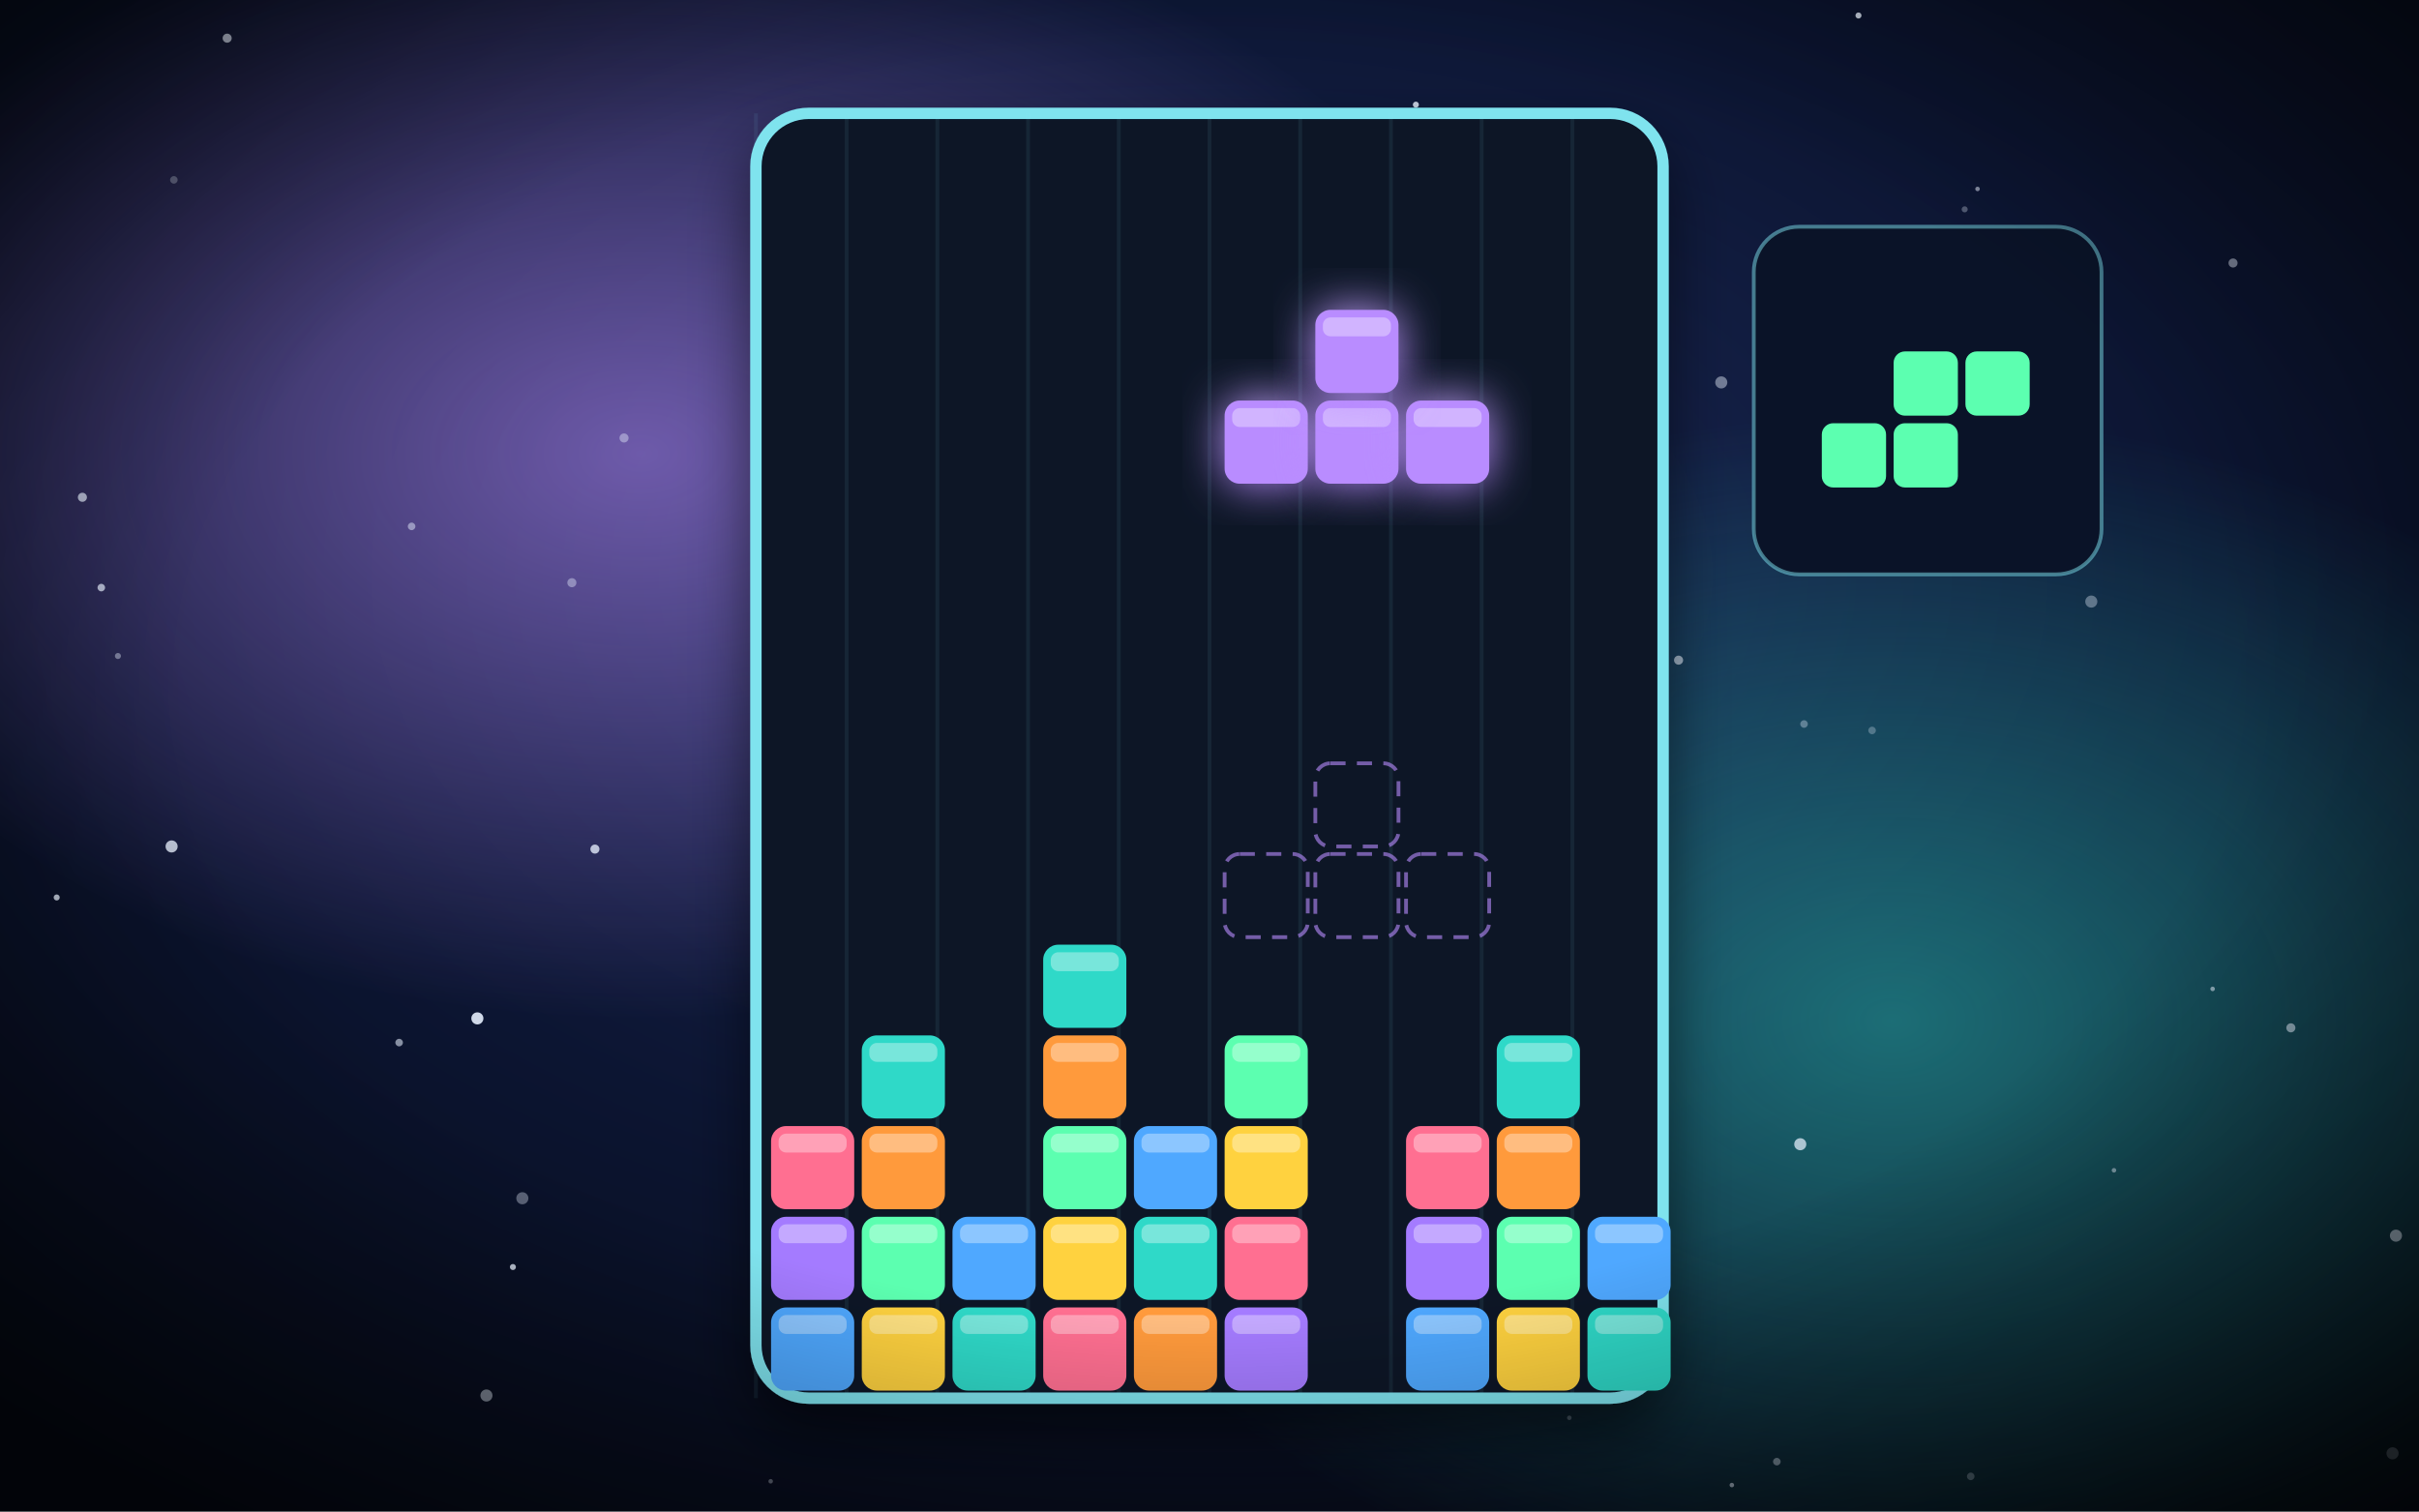
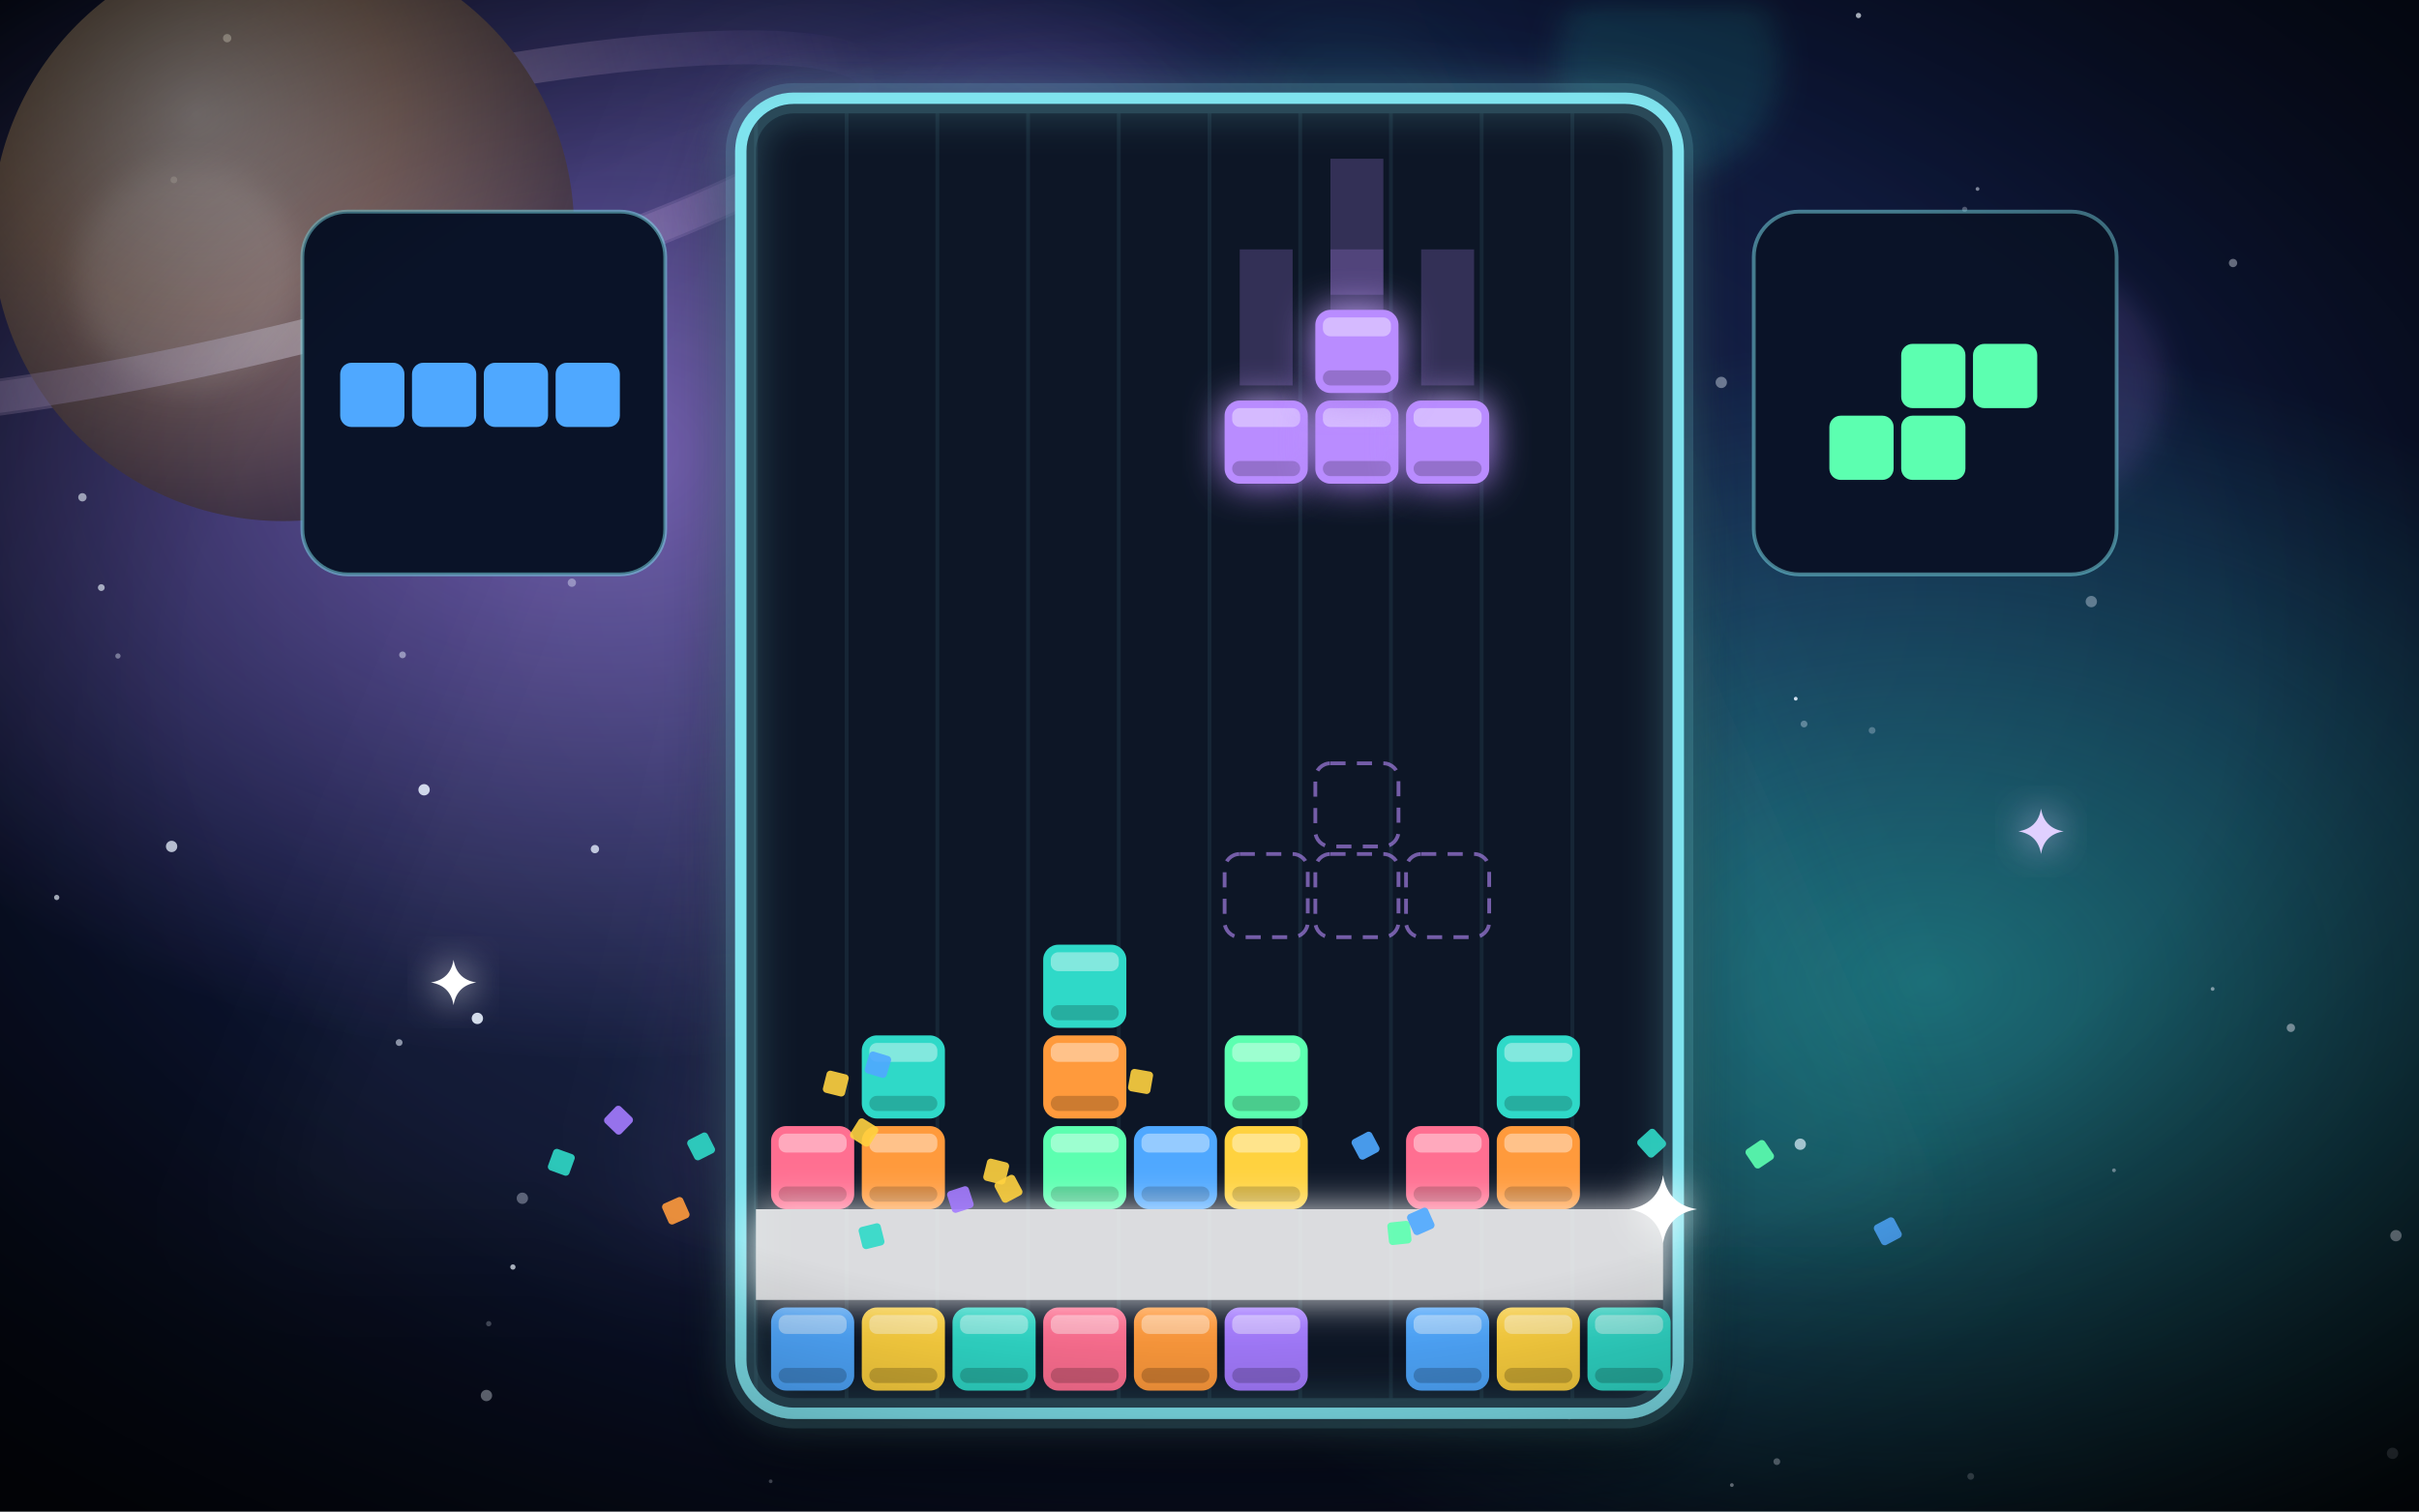
<svg xmlns="http://www.w3.org/2000/svg" viewBox="0 0 640 400">
  <defs>
-     <radialGradient id="bg" cx="50%" cy="38%" r="75%">
-       <stop offset="0" stop-color="#1b2a5a" />
-       <stop offset=".55" stop-color="#0c1532" />
-       <stop offset="1" stop-color="#050913" />
+     <radialGradient id="bg" cx="50%" cy="38%" r="78%">
+       <stop offset="0" stop-color="#1d2c5e" />
+       <stop offset=".55" stop-color="#0c1533" />
+       <stop offset="1" stop-color="#04070f" />
    </radialGradient>
    <radialGradient id="neb1" cx="50%" cy="50%" r="50%">
      <stop offset="0" stop-color="#b98cff" stop-opacity=".55" />
      <stop offset="1" stop-color="#b98cff" stop-opacity="0" />
    </radialGradient>
    <radialGradient id="neb2" cx="50%" cy="50%" r="50%">
      <stop offset="0" stop-color="#2fd9c8" stop-opacity=".45" />
      <stop offset="1" stop-color="#2fd9c8" stop-opacity="0" />
    </radialGradient>
-     <radialGradient id="floor" cx="50%" cy="50%" r="50%">
-       <stop offset="0" stop-color="#b98cff" stop-opacity=".55" />
+     <radialGradient id="floorglow" cx="50%" cy="50%" r="50%">
+       <stop offset="0" stop-color="#b98cff" stop-opacity=".6" />
      <stop offset="1" stop-color="#b98cff" stop-opacity="0" />
    </radialGradient>
-     <radialGradient id="vig" cx="50%" cy="45%" r="70%">
-       <stop offset=".6" stop-color="#000" stop-opacity="0" />
-       <stop offset="1" stop-color="#000" stop-opacity=".55" />
+     <linearGradient id="flo" x1="0" y1="0" x2="0" y2="1">
+       <stop offset="0" stop-color="#0d1530" />
+       <stop offset="1" stop-color="#03050b" />
+     </linearGradient>
+     <radialGradient id="vig" cx="50%" cy="45%" r="72%">
+       <stop offset=".58" stop-color="#000" stop-opacity="0" />
+       <stop offset="1" stop-color="#000" stop-opacity=".6" />
    </radialGradient>
    <linearGradient id="chrome" x1="0" y1="0" x2="0" y2="1">
      <stop offset="0" stop-color="#f6fbff" />
      <stop offset=".45" stop-color="#9fb0c4" />
      <stop offset=".55" stop-color="#5d6c80" />
      <stop offset="1" stop-color="#cfdbe8" />
    </linearGradient>
+     <linearGradient id="gold" x1="0" y1="0" x2="0" y2="1">
+       <stop offset="0" stop-color="#fff3b0" />
+       <stop offset=".5" stop-color="#ffb81f" />
+       <stop offset="1" stop-color="#b86a00" />
+     </linearGradient>
    <filter id="glow" x="-50%" y="-50%" width="200%" height="200%">
-       <feGaussianBlur stdDeviation="6" result="b" />
+       <feGaussianBlur stdDeviation="5" result="b" />
      <feMerge>
        <feMergeNode in="b" />
        <feMergeNode in="SourceGraphic" />
      </feMerge>
    </filter>
    <filter id="soft" x="-50%" y="-50%" width="200%" height="200%">
      <feGaussianBlur stdDeviation="10" />
    </filter>
+     <filter id="blur2" x="-50%" y="-50%" width="200%" height="200%">
+       <feGaussianBlur stdDeviation="2" />
+     </filter>
+     <filter id="bokeh" x="-50%" y="-50%" width="200%" height="200%">
+       <feGaussianBlur stdDeviation="4" />
+     </filter>
+     <filter id="ray" x="-20%" y="-20%" width="140%" height="140%">
+       <feGaussianBlur stdDeviation="14" />
+     </filter>
    <filter id="shadow" x="-30%" y="-30%" width="160%" height="160%">
-       <feDropShadow dx="0" dy="8" stdDeviation="8" flood-color="#000" flood-opacity=".55" />
+       <feDropShadow dx="0" dy="9" stdDeviation="9" flood-color="#000" flood-opacity=".6" />
    </filter>
  </defs>
  <rect width="640" height="400" fill="url(#bg)" />
-   <ellipse cx="170" cy="120" rx="230" ry="150" fill="url(#neb1)" />
-   <ellipse cx="500" cy="270" rx="230" ry="160" fill="url(#neb2)" />
-   <circle cx="105.6" cy="275.9" r="1" fill="#e8f1ff" opacity="0.56" />
-   <circle cx="138.2" cy="317.1" r="1.6" fill="#e8f1ff" opacity="0.37" />
-   <circle cx="337.6" cy="315.4" r="0.6" fill="#e8f1ff" opacity="0.49" />
-   <circle cx="374.6" cy="27.7" r="0.8" fill="#e8f1ff" opacity="0.85" />
-   <circle cx="444.1" cy="174.7" r="1.2" fill="#e8f1ff" opacity="0.65" />
-   <circle cx="21.8" cy="131.6" r="1.2" fill="#e8f1ff" opacity="0.70" />
-   <circle cx="415.2" cy="375.2" r="0.6" fill="#e8f1ff" opacity="0.35" />
-   <circle cx="523.2" cy="50.0" r="0.6" fill="#e8f1ff" opacity="0.54" />
-   <circle cx="353.3" cy="137.2" r="1.2" fill="#e8f1ff" opacity="0.35" />
-   <circle cx="425.7" cy="188.0" r="0.8" fill="#e8f1ff" opacity="0.30" />
-   <circle cx="126.3" cy="269.5" r="1.6" fill="#e8f1ff" opacity="0.89" />
-   <circle cx="45.4" cy="224.0" r="1.6" fill="#e8f1ff" opacity="0.79" />
-   <circle cx="128.7" cy="369.3" r="1.6" fill="#e8f1ff" opacity="0.52" />
-   <circle cx="233.7" cy="180.5" r="1.2" fill="#e8f1ff" opacity="0.46" />
-   <circle cx="310.0" cy="106.3" r="0.6" fill="#e8f1ff" opacity="0.35" />
-   <circle cx="458.2" cy="393.0" r="0.6" fill="#e8f1ff" opacity="0.57" />
-   <circle cx="352.3" cy="299.3" r="0.8" fill="#e8f1ff" opacity="0.62" />
-   <circle cx="203.9" cy="392.0" r="0.6" fill="#e8f1ff" opacity="0.37" />
-   <circle cx="108.9" cy="139.3" r="1" fill="#e8f1ff" opacity="0.48" />
-   <circle cx="382.2" cy="122.6" r="0.6" fill="#e8f1ff" opacity="0.36" />
-   <circle cx="590.8" cy="69.6" r="1.2" fill="#e8f1ff" opacity="0.49" />
-   <circle cx="437.3" cy="270.4" r="0.8" fill="#e8f1ff" opacity="0.51" />
-   <circle cx="633.0" cy="384.6" r="1.6" fill="#e8f1ff" opacity="0.26" />
-   <circle cx="221.8" cy="202.5" r="0.8" fill="#e8f1ff" opacity="0.86" />
-   <circle cx="157.4" cy="224.7" r="1.2" fill="#e8f1ff" opacity="0.77" />
-   <circle cx="495.3" cy="193.3" r="1" fill="#e8f1ff" opacity="0.28" />
-   <circle cx="165.1" cy="115.9" r="1.2" fill="#e8f1ff" opacity="0.41" />
-   <circle cx="252.5" cy="348.2" r="0.8" fill="#e8f1ff" opacity="0.89" />
-   <circle cx="477.3" cy="191.6" r="1" fill="#e8f1ff" opacity="0.34" />
-   <circle cx="416.2" cy="364.6" r="1.2" fill="#e8f1ff" opacity="0.27" />
-   <circle cx="135.7" cy="335.3" r="0.8" fill="#e8f1ff" opacity="0.82" />
-   <circle cx="384.9" cy="170.4" r="1.6" fill="#e8f1ff" opacity="0.84" />
-   <circle cx="305.2" cy="55.5" r="1.6" fill="#e8f1ff" opacity="0.43" />
-   <circle cx="491.7" cy="4.1" r="0.8" fill="#e8f1ff" opacity="0.87" />
-   <circle cx="15.0" cy="237.5" r="0.8" fill="#e8f1ff" opacity="0.80" />
-   <circle cx="374.0" cy="102.9" r="1.2" fill="#e8f1ff" opacity="0.74" />
-   <circle cx="519.8" cy="55.4" r="0.8" fill="#e8f1ff" opacity="0.31" />
-   <circle cx="60.1" cy="10.1" r="1.2" fill="#e8f1ff" opacity="0.76" />
-   <circle cx="46.0" cy="47.6" r="1" fill="#e8f1ff" opacity="0.33" />
-   <circle cx="344.7" cy="129.7" r="1.2" fill="#e8f1ff" opacity="0.83" />
-   <circle cx="397.6" cy="72.6" r="1.2" fill="#e8f1ff" opacity="0.38" />
-   <circle cx="476.3" cy="302.8" r="1.6" fill="#e8f1ff" opacity="0.71" />
-   <circle cx="559.3" cy="309.7" r="0.6" fill="#e8f1ff" opacity="0.50" />
-   <circle cx="553.3" cy="159.2" r="1.6" fill="#e8f1ff" opacity="0.36" />
-   <circle cx="455.4" cy="101.2" r="1.6" fill="#e8f1ff" opacity="0.45" />
-   <circle cx="26.8" cy="155.5" r="1" fill="#e8f1ff" opacity="0.72" />
-   <circle cx="633.9" cy="327.0" r="1.6" fill="#e8f1ff" opacity="0.57" />
-   <circle cx="366.7" cy="218.2" r="0.6" fill="#e8f1ff" opacity="0.58" />
-   <circle cx="470.1" cy="386.8" r="1" fill="#e8f1ff" opacity="0.44" />
-   <circle cx="399.8" cy="303.1" r="0.8" fill="#e8f1ff" opacity="0.29" />
-   <circle cx="521.4" cy="390.7" r="1" fill="#e8f1ff" opacity="0.29" />
-   <circle cx="421.1" cy="168.1" r="0.6" fill="#e8f1ff" opacity="0.67" />
-   <circle cx="401.0" cy="323.1" r="1.2" fill="#e8f1ff" opacity="0.58" />
-   <circle cx="606.1" cy="272.0" r="1.2" fill="#e8f1ff" opacity="0.56" />
-   <circle cx="328.3" cy="350.3" r="0.6" fill="#e8f1ff" opacity="0.40" />
-   <circle cx="31.2" cy="173.6" r="0.8" fill="#e8f1ff" opacity="0.43" />
-   <circle cx="377.2" cy="161.8" r="1.2" fill="#e8f1ff" opacity="0.55" />
-   <circle cx="151.3" cy="154.2" r="1.2" fill="#e8f1ff" opacity="0.40" />
-   <circle cx="585.4" cy="261.7" r="0.6" fill="#e8f1ff" opacity="0.56" />
-   <circle cx="314.8" cy="286.9" r="0.8" fill="#e8f1ff" opacity="0.76" />
-   <rect x="200" y="30" width="240" height="340" rx="14" fill="#0a1328" stroke="#7fe3ee" stroke-width="3" filter="url(#shadow)" />
+   <ellipse cx="160" cy="120" rx="240" ry="160" fill="url(#neb1)" />
+   <ellipse cx="510" cy="260" rx="240" ry="170" fill="url(#neb2)" />
+   <circle cx="105.6" cy="275.9" r="0.9" fill="#e8f1ff" opacity="0.56" />
+   <circle cx="138.2" cy="317.1" r="1.5" fill="#e8f1ff" opacity="0.37" />
+   <circle cx="337.6" cy="315.4" r="0.5" fill="#e8f1ff" opacity="0.49" />
+   <circle cx="374.6" cy="27.7" r="0.7" fill="#e8f1ff" opacity="0.85" />
+   <circle cx="444.1" cy="174.7" r="1.1" fill="#e8f1ff" opacity="0.65" />
+   <circle cx="21.8" cy="131.6" r="1.1" fill="#e8f1ff" opacity="0.70" />
+   <circle cx="415.2" cy="375.2" r="0.5" fill="#e8f1ff" opacity="0.35" />
+   <circle cx="523.2" cy="50.0" r="0.5" fill="#e8f1ff" opacity="0.54" />
+   <circle cx="353.3" cy="137.2" r="1.1" fill="#e8f1ff" opacity="0.35" />
+   <circle cx="425.7" cy="188.0" r="0.7" fill="#e8f1ff" opacity="0.30" />
+   <circle cx="126.3" cy="269.5" r="1.5" fill="#e8f1ff" opacity="0.89" />
+   <circle cx="45.4" cy="224.0" r="1.5" fill="#e8f1ff" opacity="0.79" />
+   <circle cx="128.7" cy="369.3" r="1.5" fill="#e8f1ff" opacity="0.52" />
+   <circle cx="233.7" cy="180.5" r="1.1" fill="#e8f1ff" opacity="0.46" />
+   <circle cx="310.0" cy="106.3" r="0.5" fill="#e8f1ff" opacity="0.35" />
+   <circle cx="458.2" cy="393.0" r="0.5" fill="#e8f1ff" opacity="0.57" />
+   <circle cx="352.3" cy="299.3" r="0.7" fill="#e8f1ff" opacity="0.62" />
+   <circle cx="203.9" cy="392.0" r="0.5" fill="#e8f1ff" opacity="0.37" />
+   <circle cx="108.9" cy="139.3" r="0.9" fill="#e8f1ff" opacity="0.48" />
+   <circle cx="382.2" cy="122.6" r="0.5" fill="#e8f1ff" opacity="0.36" />
+   <circle cx="590.8" cy="69.6" r="1.1" fill="#e8f1ff" opacity="0.49" />
+   <circle cx="437.3" cy="270.4" r="0.7" fill="#e8f1ff" opacity="0.51" />
+   <circle cx="633.0" cy="384.6" r="1.5" fill="#e8f1ff" opacity="0.26" />
+   <circle cx="221.8" cy="202.5" r="0.7" fill="#e8f1ff" opacity="0.86" />
+   <circle cx="157.4" cy="224.7" r="1.1" fill="#e8f1ff" opacity="0.77" />
+   <circle cx="495.3" cy="193.3" r="0.9" fill="#e8f1ff" opacity="0.28" />
+   <circle cx="165.1" cy="115.9" r="1.1" fill="#e8f1ff" opacity="0.41" />
+   <circle cx="252.5" cy="348.2" r="0.7" fill="#e8f1ff" opacity="0.89" />
+   <circle cx="477.3" cy="191.6" r="0.9" fill="#e8f1ff" opacity="0.34" />
+   <circle cx="416.2" cy="364.6" r="1.1" fill="#e8f1ff" opacity="0.27" />
+   <circle cx="135.7" cy="335.3" r="0.7" fill="#e8f1ff" opacity="0.82" />
+   <circle cx="384.9" cy="170.4" r="1.5" fill="#e8f1ff" opacity="0.84" />
+   <circle cx="305.2" cy="55.5" r="1.5" fill="#e8f1ff" opacity="0.43" />
+   <circle cx="491.7" cy="4.1" r="0.7" fill="#e8f1ff" opacity="0.87" />
+   <circle cx="15.0" cy="237.5" r="0.7" fill="#e8f1ff" opacity="0.80" />
+   <circle cx="374.0" cy="102.9" r="1.1" fill="#e8f1ff" opacity="0.74" />
+   <circle cx="519.8" cy="55.4" r="0.7" fill="#e8f1ff" opacity="0.31" />
+   <circle cx="60.1" cy="10.1" r="1.1" fill="#e8f1ff" opacity="0.76" />
+   <circle cx="46.0" cy="47.6" r="0.9" fill="#e8f1ff" opacity="0.33" />
+   <circle cx="344.7" cy="129.7" r="1.1" fill="#e8f1ff" opacity="0.83" />
+   <circle cx="397.6" cy="72.6" r="1.1" fill="#e8f1ff" opacity="0.38" />
+   <circle cx="476.3" cy="302.8" r="1.5" fill="#e8f1ff" opacity="0.71" />
+   <circle cx="559.3" cy="309.7" r="0.5" fill="#e8f1ff" opacity="0.50" />
+   <circle cx="553.3" cy="159.2" r="1.5" fill="#e8f1ff" opacity="0.36" />
+   <circle cx="455.4" cy="101.2" r="1.5" fill="#e8f1ff" opacity="0.45" />
+   <circle cx="26.8" cy="155.5" r="0.9" fill="#e8f1ff" opacity="0.72" />
+   <circle cx="633.9" cy="327.0" r="1.5" fill="#e8f1ff" opacity="0.57" />
+   <circle cx="366.7" cy="218.2" r="0.5" fill="#e8f1ff" opacity="0.58" />
+   <circle cx="470.1" cy="386.8" r="0.9" fill="#e8f1ff" opacity="0.44" />
+   <circle cx="399.8" cy="303.1" r="0.7" fill="#e8f1ff" opacity="0.29" />
+   <circle cx="521.4" cy="390.7" r="0.9" fill="#e8f1ff" opacity="0.29" />
+   <circle cx="421.1" cy="168.1" r="0.5" fill="#e8f1ff" opacity="0.67" />
+   <circle cx="401.0" cy="323.1" r="1.1" fill="#e8f1ff" opacity="0.58" />
+   <circle cx="606.1" cy="272.0" r="1.1" fill="#e8f1ff" opacity="0.56" />
+   <circle cx="328.3" cy="350.3" r="0.5" fill="#e8f1ff" opacity="0.40" />
+   <circle cx="31.2" cy="173.6" r="0.7" fill="#e8f1ff" opacity="0.43" />
+   <circle cx="377.2" cy="161.8" r="1.1" fill="#e8f1ff" opacity="0.55" />
+   <circle cx="151.3" cy="154.2" r="1.1" fill="#e8f1ff" opacity="0.40" />
+   <circle cx="585.4" cy="261.7" r="0.5" fill="#e8f1ff" opacity="0.56" />
+   <circle cx="314.8" cy="286.9" r="0.7" fill="#e8f1ff" opacity="0.76" />
+   <circle cx="401.2" cy="303.4" r="1.5" fill="#e8f1ff" opacity="0.70" />
+   <circle cx="437.1" cy="98.1" r="1.1" fill="#e8f1ff" opacity="0.50" />
+   <circle cx="393.4" cy="329.9" r="0.5" fill="#e8f1ff" opacity="0.36" />
+   <circle cx="129.3" cy="350.3" r="0.7" fill="#e8f1ff" opacity="0.31" />
+   <circle cx="112.2" cy="209.0" r="1.5" fill="#e8f1ff" opacity="0.86" />
+   <circle cx="475.1" cy="184.9" r="0.5" fill="#e8f1ff" opacity="0.89" />
+   <circle cx="106.5" cy="173.3" r="0.9" fill="#e8f1ff" opacity="0.49" />
+   <circle cx="372.3" cy="75.5" r="0.5" fill="#e8f1ff" opacity="0.87" />
+   <circle cx="206.2" cy="101.7" r="0.7" fill="#e8f1ff" opacity="0.83" />
+   <circle cx="324.5" cy="95.4" r="0.9" fill="#e8f1ff" opacity="0.72" />
+   <defs>
+     <radialGradient id="pl" cx="35%" cy="30%" r="75%">
+       <stop offset="0" stop-color="#f3e2c0" />
+       <stop offset=".45" stop-color="#b08a5a" />
+       <stop offset="1" stop-color="#2a1d14" />
+     </radialGradient>
+     <linearGradient id="plr" x1="0" y1="0" x2="1" y2="0">
+       <stop offset="0" stop-color="#b98cff" stop-opacity="0" />
+       <stop offset=".5" stop-color="#f6e6c4" stop-opacity=".8" />
+       <stop offset="1" stop-color="#b98cff" stop-opacity="0" />
+     </linearGradient>
+   </defs>
+   <g opacity=".55">
+     <ellipse cx="74.9" cy="60.9" rx="161.8" ry="29.3" fill="none" stroke="url(#plr)" stroke-width="9" transform="rotate(-14 74.9 60.9)" />
+     <circle cx="74.9" cy="60.9" r="77.0" fill="url(#pl)" />
+     <path d="M-86.8,60.9 A161.8,29.3 0 0 0 236.7,60.9" fill="none" stroke="url(#plr)" stroke-width="9" transform="rotate(-14 74.9 60.9)" />
+   </g>
+   <circle cx="258.2" cy="169.0" r="33.3" fill="#b98cff" opacity="0.16" filter="url(#bokeh)" />
+   <circle cx="259.8" cy="97.4" r="16.5" fill="#b98cff" opacity="0.12" filter="url(#bokeh)" />
+   <circle cx="49.6" cy="73.2" r="29.7" fill="#ffffff" opacity="0.13" filter="url(#bokeh)" />
+   <circle cx="141.7" cy="90.0" r="24.6" fill="#2fd9c8" opacity="0.11" filter="url(#bokeh)" />
+   <circle cx="441.3" cy="17.3" r="29.6" fill="#2fd9c8" opacity="0.14" filter="url(#bokeh)" />
+   <circle cx="360.7" cy="137.1" r="33.8" fill="#b98cff" opacity="0.12" filter="url(#bokeh)" />
+   <circle cx="274.9" cy="241.2" r="21.1" fill="#b98cff" opacity="0.11" filter="url(#bokeh)" />
+   <circle cx="539.5" cy="101.7" r="32.9" fill="#b98cff" opacity="0.15" filter="url(#bokeh)" />
+   <circle cx="360.3" cy="71.0" r="25.6" fill="#ffffff" opacity="0.09" filter="url(#bokeh)" />
+   <g opacity=".55" filter="url(#ray)">
+     <polygon points="250,-10 300,-10 380,330 170,330" fill="#b98cff" opacity=".18" />
+     <polygon points="330,-10 370,-10 520,330 360,330" fill="#2fd9c8" opacity=".14" />
+     <polygon points="200,-10 230,-10 230,330 60,330" fill="#ffffff" opacity=".06" />
+   </g>
+   <rect x="196" y="26" width="248" height="348" rx="14" fill="#0a1328" stroke="#7fe3ee" stroke-width="3" filter="url(#shadow)" />
+   <rect x="196" y="26" width="248" height="348" rx="14" fill="none" stroke="#7fe3ee" stroke-width="8" opacity=".25" filter="url(#glow)" />
  <line x1="200" y1="30" x2="200" y2="370" stroke="#7fe3ee" stroke-opacity=".08" />
  <line x1="224" y1="30" x2="224" y2="370" stroke="#7fe3ee" stroke-opacity=".08" />
  <line x1="248" y1="30" x2="248" y2="370" stroke="#7fe3ee" stroke-opacity=".08" />
  <line x1="272" y1="30" x2="272" y2="370" stroke="#7fe3ee" stroke-opacity=".08" />
  <line x1="296" y1="30" x2="296" y2="370" stroke="#7fe3ee" stroke-opacity=".08" />
  <line x1="320" y1="30" x2="320" y2="370" stroke="#7fe3ee" stroke-opacity=".08" />
  <line x1="344" y1="30" x2="344" y2="370" stroke="#7fe3ee" stroke-opacity=".08" />
  <line x1="368" y1="30" x2="368" y2="370" stroke="#7fe3ee" stroke-opacity=".08" />
  <line x1="392" y1="30" x2="392" y2="370" stroke="#7fe3ee" stroke-opacity=".08" />
  <line x1="416" y1="30" x2="416" y2="370" stroke="#7fe3ee" stroke-opacity=".08" />
  <rect x="204" y="346" width="22" height="22" rx="4" fill="#4fa8ff" />
-   <rect x="206" y="348" width="18" height="5" rx="2" fill="#fff" opacity=".35" />
-   <rect x="204" y="322" width="22" height="22" rx="4" fill="#a47bff" />
-   <rect x="206" y="324" width="18" height="5" rx="2" fill="#fff" opacity=".35" />
+   <rect x="206" y="348" width="18" height="5" rx="2" fill="#fff" opacity=".4" />
+   <rect x="206" y="362" width="18" height="4" rx="2" fill="#000" opacity=".2" />
  <rect x="204" y="298" width="22" height="22" rx="4" fill="#ff6f91" />
-   <rect x="206" y="300" width="18" height="5" rx="2" fill="#fff" opacity=".35" />
+   <rect x="206" y="300" width="18" height="5" rx="2" fill="#fff" opacity=".4" />
+   <rect x="206" y="314" width="18" height="4" rx="2" fill="#000" opacity=".2" />
  <rect x="228" y="346" width="22" height="22" rx="4" fill="#ffd23f" />
-   <rect x="230" y="348" width="18" height="5" rx="2" fill="#fff" opacity=".35" />
-   <rect x="228" y="322" width="22" height="22" rx="4" fill="#5cffb0" />
-   <rect x="230" y="324" width="18" height="5" rx="2" fill="#fff" opacity=".35" />
+   <rect x="230" y="348" width="18" height="5" rx="2" fill="#fff" opacity=".4" />
+   <rect x="230" y="362" width="18" height="4" rx="2" fill="#000" opacity=".2" />
  <rect x="228" y="298" width="22" height="22" rx="4" fill="#ff9a3c" />
-   <rect x="230" y="300" width="18" height="5" rx="2" fill="#fff" opacity=".35" />
+   <rect x="230" y="300" width="18" height="5" rx="2" fill="#fff" opacity=".4" />
+   <rect x="230" y="314" width="18" height="4" rx="2" fill="#000" opacity=".2" />
  <rect x="228" y="274" width="22" height="22" rx="4" fill="#2fd9c8" />
-   <rect x="230" y="276" width="18" height="5" rx="2" fill="#fff" opacity=".35" />
+   <rect x="230" y="276" width="18" height="5" rx="2" fill="#fff" opacity=".4" />
+   <rect x="230" y="290" width="18" height="4" rx="2" fill="#000" opacity=".2" />
  <rect x="252" y="346" width="22" height="22" rx="4" fill="#2fd9c8" />
-   <rect x="254" y="348" width="18" height="5" rx="2" fill="#fff" opacity=".35" />
-   <rect x="252" y="322" width="22" height="22" rx="4" fill="#4fa8ff" />
-   <rect x="254" y="324" width="18" height="5" rx="2" fill="#fff" opacity=".35" />
+   <rect x="254" y="348" width="18" height="5" rx="2" fill="#fff" opacity=".4" />
+   <rect x="254" y="362" width="18" height="4" rx="2" fill="#000" opacity=".2" />
  <rect x="276" y="346" width="22" height="22" rx="4" fill="#ff6f91" />
-   <rect x="278" y="348" width="18" height="5" rx="2" fill="#fff" opacity=".35" />
-   <rect x="276" y="322" width="22" height="22" rx="4" fill="#ffd23f" />
-   <rect x="278" y="324" width="18" height="5" rx="2" fill="#fff" opacity=".35" />
+   <rect x="278" y="348" width="18" height="5" rx="2" fill="#fff" opacity=".4" />
+   <rect x="278" y="362" width="18" height="4" rx="2" fill="#000" opacity=".2" />
  <rect x="276" y="298" width="22" height="22" rx="4" fill="#5cffb0" />
-   <rect x="278" y="300" width="18" height="5" rx="2" fill="#fff" opacity=".35" />
+   <rect x="278" y="300" width="18" height="5" rx="2" fill="#fff" opacity=".4" />
+   <rect x="278" y="314" width="18" height="4" rx="2" fill="#000" opacity=".2" />
  <rect x="276" y="274" width="22" height="22" rx="4" fill="#ff9a3c" />
-   <rect x="278" y="276" width="18" height="5" rx="2" fill="#fff" opacity=".35" />
+   <rect x="278" y="276" width="18" height="5" rx="2" fill="#fff" opacity=".4" />
+   <rect x="278" y="290" width="18" height="4" rx="2" fill="#000" opacity=".2" />
  <rect x="276" y="250" width="22" height="22" rx="4" fill="#2fd9c8" />
-   <rect x="278" y="252" width="18" height="5" rx="2" fill="#fff" opacity=".35" />
+   <rect x="278" y="252" width="18" height="5" rx="2" fill="#fff" opacity=".4" />
+   <rect x="278" y="266" width="18" height="4" rx="2" fill="#000" opacity=".2" />
  <rect x="300" y="346" width="22" height="22" rx="4" fill="#ff9a3c" />
-   <rect x="302" y="348" width="18" height="5" rx="2" fill="#fff" opacity=".35" />
-   <rect x="300" y="322" width="22" height="22" rx="4" fill="#2fd9c8" />
-   <rect x="302" y="324" width="18" height="5" rx="2" fill="#fff" opacity=".35" />
+   <rect x="302" y="348" width="18" height="5" rx="2" fill="#fff" opacity=".4" />
+   <rect x="302" y="362" width="18" height="4" rx="2" fill="#000" opacity=".2" />
  <rect x="300" y="298" width="22" height="22" rx="4" fill="#4fa8ff" />
-   <rect x="302" y="300" width="18" height="5" rx="2" fill="#fff" opacity=".35" />
+   <rect x="302" y="300" width="18" height="5" rx="2" fill="#fff" opacity=".4" />
+   <rect x="302" y="314" width="18" height="4" rx="2" fill="#000" opacity=".2" />
  <rect x="324" y="346" width="22" height="22" rx="4" fill="#a47bff" />
-   <rect x="326" y="348" width="18" height="5" rx="2" fill="#fff" opacity=".35" />
-   <rect x="324" y="322" width="22" height="22" rx="4" fill="#ff6f91" />
-   <rect x="326" y="324" width="18" height="5" rx="2" fill="#fff" opacity=".35" />
+   <rect x="326" y="348" width="18" height="5" rx="2" fill="#fff" opacity=".4" />
+   <rect x="326" y="362" width="18" height="4" rx="2" fill="#000" opacity=".2" />
  <rect x="324" y="298" width="22" height="22" rx="4" fill="#ffd23f" />
-   <rect x="326" y="300" width="18" height="5" rx="2" fill="#fff" opacity=".35" />
+   <rect x="326" y="300" width="18" height="5" rx="2" fill="#fff" opacity=".4" />
+   <rect x="326" y="314" width="18" height="4" rx="2" fill="#000" opacity=".2" />
  <rect x="324" y="274" width="22" height="22" rx="4" fill="#5cffb0" />
-   <rect x="326" y="276" width="18" height="5" rx="2" fill="#fff" opacity=".35" />
+   <rect x="326" y="276" width="18" height="5" rx="2" fill="#fff" opacity=".4" />
+   <rect x="326" y="290" width="18" height="4" rx="2" fill="#000" opacity=".2" />
  <rect x="372" y="346" width="22" height="22" rx="4" fill="#4fa8ff" />
-   <rect x="374" y="348" width="18" height="5" rx="2" fill="#fff" opacity=".35" />
-   <rect x="372" y="322" width="22" height="22" rx="4" fill="#a47bff" />
-   <rect x="374" y="324" width="18" height="5" rx="2" fill="#fff" opacity=".35" />
+   <rect x="374" y="348" width="18" height="5" rx="2" fill="#fff" opacity=".4" />
+   <rect x="374" y="362" width="18" height="4" rx="2" fill="#000" opacity=".2" />
  <rect x="372" y="298" width="22" height="22" rx="4" fill="#ff6f91" />
-   <rect x="374" y="300" width="18" height="5" rx="2" fill="#fff" opacity=".35" />
+   <rect x="374" y="300" width="18" height="5" rx="2" fill="#fff" opacity=".4" />
+   <rect x="374" y="314" width="18" height="4" rx="2" fill="#000" opacity=".2" />
  <rect x="396" y="346" width="22" height="22" rx="4" fill="#ffd23f" />
-   <rect x="398" y="348" width="18" height="5" rx="2" fill="#fff" opacity=".35" />
-   <rect x="396" y="322" width="22" height="22" rx="4" fill="#5cffb0" />
-   <rect x="398" y="324" width="18" height="5" rx="2" fill="#fff" opacity=".35" />
+   <rect x="398" y="348" width="18" height="5" rx="2" fill="#fff" opacity=".4" />
+   <rect x="398" y="362" width="18" height="4" rx="2" fill="#000" opacity=".2" />
  <rect x="396" y="298" width="22" height="22" rx="4" fill="#ff9a3c" />
-   <rect x="398" y="300" width="18" height="5" rx="2" fill="#fff" opacity=".35" />
+   <rect x="398" y="300" width="18" height="5" rx="2" fill="#fff" opacity=".4" />
+   <rect x="398" y="314" width="18" height="4" rx="2" fill="#000" opacity=".2" />
  <rect x="396" y="274" width="22" height="22" rx="4" fill="#2fd9c8" />
-   <rect x="398" y="276" width="18" height="5" rx="2" fill="#fff" opacity=".35" />
+   <rect x="398" y="276" width="18" height="5" rx="2" fill="#fff" opacity=".4" />
+   <rect x="398" y="290" width="18" height="4" rx="2" fill="#000" opacity=".2" />
  <rect x="420" y="346" width="22" height="22" rx="4" fill="#2fd9c8" />
-   <rect x="422" y="348" width="18" height="5" rx="2" fill="#fff" opacity=".35" />
-   <rect x="420" y="322" width="22" height="22" rx="4" fill="#4fa8ff" />
-   <rect x="422" y="324" width="18" height="5" rx="2" fill="#fff" opacity=".35" />
+   <rect x="422" y="348" width="18" height="5" rx="2" fill="#fff" opacity=".4" />
+   <rect x="422" y="362" width="18" height="4" rx="2" fill="#000" opacity=".2" />
+   <rect x="200" y="320" width="240" height="24" fill="#ffffff" opacity=".85" filter="url(#glow)" />
+   <rect x="212.1" y="275.3" width="6" height="6" rx="1" fill="#4fa8ff" transform="rotate(17 212.1 337.5)" opacity=".9" />
+   <rect x="216.4" y="279.5" width="6" height="6" rx="1" fill="#ffd23f" transform="rotate(62 216.4 338.0)" opacity=".9" />
+   <rect x="300.9" y="262.1" width="6" height="6" rx="1" fill="#4fa8ff" transform="rotate(62 300.9 331.9)" opacity=".9" />
+   <rect x="208.2" y="281.8" width="6" height="6" rx="1" fill="#ffd23f" transform="rotate(14 208.2 326.2)" opacity=".9" />
+   <rect x="405.1" y="284.0" width="6" height="6" rx="1" fill="#2fd9c8" transform="rotate(48 405.1 327.2)" opacity=".9" />
+   <rect x="157.3" y="301.5" width="6" height="6" rx="1" fill="#ff9a3c" transform="rotate(66 157.3 326.7)" opacity=".9" />
+   <rect x="479.6" y="309.1" width="6" height="6" rx="1" fill="#4fa8ff" transform="rotate(62 479.6 333.0)" opacity=".9" />
+   <rect x="427.1" y="280.4" width="6" height="6" rx="1" fill="#5cffb0" transform="rotate(56 427.1 327.8)" opacity=".9" />
+   <rect x="205.5" y="302.2" width="6" height="6" rx="1" fill="#2fd9c8" transform="rotate(76 205.5 330.3)" opacity=".9" />
+   <rect x="118.2" y="257.3" width="6" height="6" rx="1" fill="#2fd9c8" transform="rotate(63 118.2 334.3)" opacity=".9" />
+   <rect x="321.4" y="276.6" width="6" height="6" rx="1" fill="#5cffb0" transform="rotate(84 321.4 328.4)" opacity=".9" />
+   <rect x="120.5" y="274.8" width="6" height="6" rx="1" fill="#a47bff" transform="rotate(44 120.5 336.8)" opacity=".9" />
+   <rect x="208.6" y="290.1" width="6" height="6" rx="1" fill="#ffd23f" transform="rotate(32 208.6 326.1)" opacity=".9" />
+   <rect x="254.0" y="305.5" width="6" height="6" rx="1" fill="#ffd23f" transform="rotate(14 254.0 336.0)" opacity=".9" />
+   <rect x="135.7" y="301.8" width="6" height="6" rx="1" fill="#2fd9c8" transform="rotate(20 135.7 334.0)" opacity=".9" />
+   <rect x="217.4" y="285.6" width="6" height="6" rx="1" fill="#a47bff" transform="rotate(72 217.4 326.2)" opacity=".9" />
+   <rect x="291.2" y="282.0" width="6" height="6" rx="1" fill="#ffd23f" transform="rotate(10 291.2 328.8)" opacity=".9" />
+   <rect x="354.4" y="304.3" width="6" height="6" rx="1" fill="#4fa8ff" transform="rotate(66 354.4 329.5)" opacity=".9" />
+   <rect x="328" y="66" width="14" height="36" fill="#b98cff" opacity=".22" />
  <g filter="url(#glow)">
    <rect x="324" y="106" width="22" height="22" rx="4" fill="#b98cff" />
-     <rect x="326" y="108" width="18" height="5" rx="2" fill="#fff" opacity=".35" />
-   </g>
+     <rect x="326" y="108" width="18" height="5" rx="2" fill="#fff" opacity=".4" />
+     <rect x="326" y="122" width="18" height="4" rx="2" fill="#000" opacity=".2" />
+   </g>
+   <rect x="352" y="66" width="14" height="36" fill="#b98cff" opacity=".22" />
  <g filter="url(#glow)">
    <rect x="348" y="106" width="22" height="22" rx="4" fill="#b98cff" />
-     <rect x="350" y="108" width="18" height="5" rx="2" fill="#fff" opacity=".35" />
-   </g>
+     <rect x="350" y="108" width="18" height="5" rx="2" fill="#fff" opacity=".4" />
+     <rect x="350" y="122" width="18" height="4" rx="2" fill="#000" opacity=".2" />
+   </g>
+   <rect x="376" y="66" width="14" height="36" fill="#b98cff" opacity=".22" />
  <g filter="url(#glow)">
    <rect x="372" y="106" width="22" height="22" rx="4" fill="#b98cff" />
-     <rect x="374" y="108" width="18" height="5" rx="2" fill="#fff" opacity=".35" />
-   </g>
+     <rect x="374" y="108" width="18" height="5" rx="2" fill="#fff" opacity=".4" />
+     <rect x="374" y="122" width="18" height="4" rx="2" fill="#000" opacity=".2" />
+   </g>
+   <rect x="352" y="42" width="14" height="36" fill="#b98cff" opacity=".22" />
  <g filter="url(#glow)">
    <rect x="348" y="82" width="22" height="22" rx="4" fill="#b98cff" />
-     <rect x="350" y="84" width="18" height="5" rx="2" fill="#fff" opacity=".35" />
+     <rect x="350" y="84" width="18" height="5" rx="2" fill="#fff" opacity=".4" />
+     <rect x="350" y="98" width="18" height="4" rx="2" fill="#000" opacity=".2" />
  </g>
  <rect x="324" y="226" width="22" height="22" rx="4" fill="none" stroke="#b98cff" stroke-dasharray="4 3" opacity=".6" />
  <rect x="348" y="226" width="22" height="22" rx="4" fill="none" stroke="#b98cff" stroke-dasharray="4 3" opacity=".6" />
  <rect x="372" y="226" width="22" height="22" rx="4" fill="none" stroke="#b98cff" stroke-dasharray="4 3" opacity=".6" />
  <rect x="348" y="202" width="22" height="22" rx="4" fill="none" stroke="#b98cff" stroke-dasharray="4 3" opacity=".6" />
-   <rect x="464" y="60" width="92" height="92" rx="12" fill="#0a1328" stroke="#7fe3ee" stroke-opacity=".5" />
-   <rect x="482" y="112" width="17" height="17" rx="3" fill="#5cffb0" />
-   <rect x="501" y="112" width="17" height="17" rx="3" fill="#5cffb0" />
-   <rect x="501" y="93" width="17" height="17" rx="3" fill="#5cffb0" />
-   <rect x="520" y="93" width="17" height="17" rx="3" fill="#5cffb0" />
+   <rect x="464" y="56" width="96" height="96" rx="12" fill="#0a1328" stroke="#7fe3ee" stroke-opacity=".5" />
+   <rect x="484" y="110" width="17" height="17" rx="3" fill="#5cffb0" />
+   <rect x="503" y="110" width="17" height="17" rx="3" fill="#5cffb0" />
+   <rect x="503" y="91" width="17" height="17" rx="3" fill="#5cffb0" />
+   <rect x="522" y="91" width="17" height="17" rx="3" fill="#5cffb0" />
+   <rect x="80" y="56" width="96" height="96" rx="12" fill="#0a1328" stroke="#7fe3ee" stroke-opacity=".5" />
+   <rect x="90" y="96" width="17" height="17" rx="3" fill="#4fa8ff" />
+   <rect x="109" y="96" width="17" height="17" rx="3" fill="#4fa8ff" />
+   <rect x="128" y="96" width="17" height="17" rx="3" fill="#4fa8ff" />
+   <rect x="147" y="96" width="17" height="17" rx="3" fill="#4fa8ff" />
+   <g opacity="1" filter="url(#glow)">
+     <path d="M440,311 Q441.26,318.74 449,320 Q441.26,321.26 440,329 Q438.74,321.26 431,320 Q438.74,318.74 440,311Z" fill="#ffffff" />
+   </g>
+   <g opacity="1" filter="url(#glow)">
+     <path d="M120,254 Q120.84,259.16 126,260 Q120.84,260.84 120,266 Q119.16,260.84 114,260 Q119.16,259.16 120,254Z" fill="#ffffff" />
+   </g>
+   <g opacity="1" filter="url(#glow)">
+     <path d="M540,214 Q540.84,219.16 546,220 Q540.84,220.84 540,226 Q539.16,220.84 534,220 Q539.16,219.16 540,214Z" fill="#e0d0ff" />
+   </g>
  <rect width="640" height="400" fill="url(#vig)" />
</svg>
